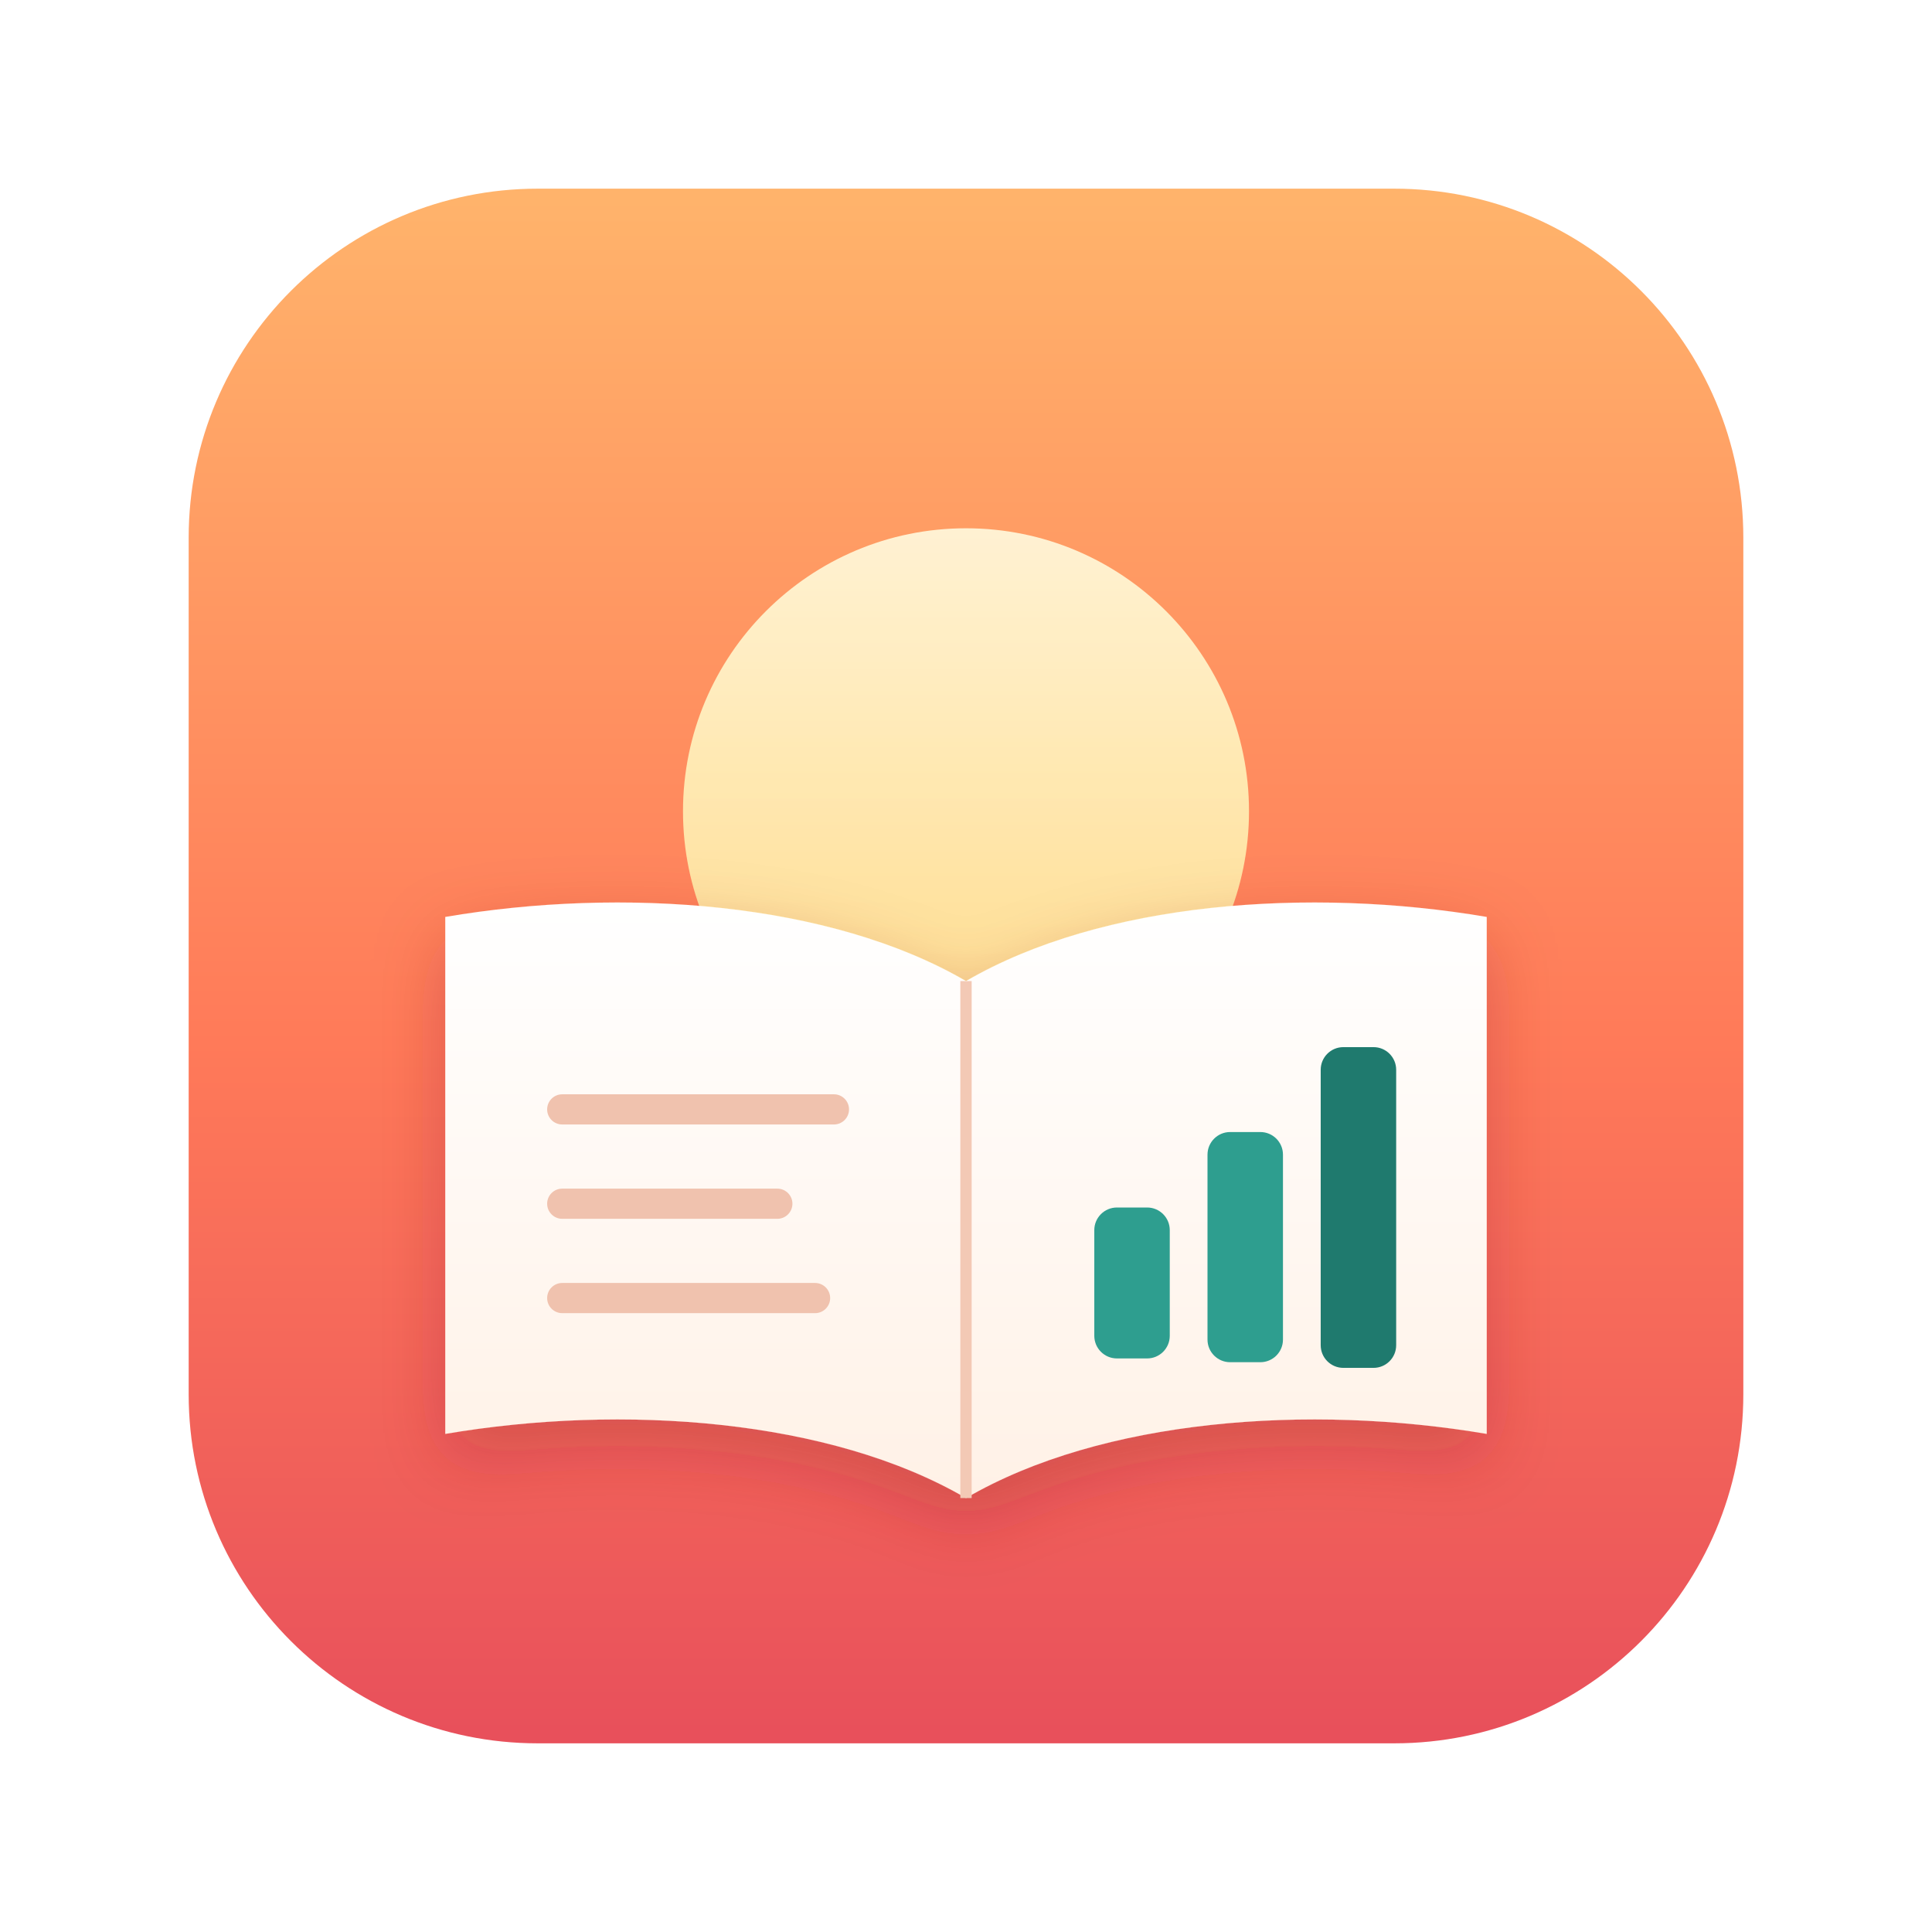
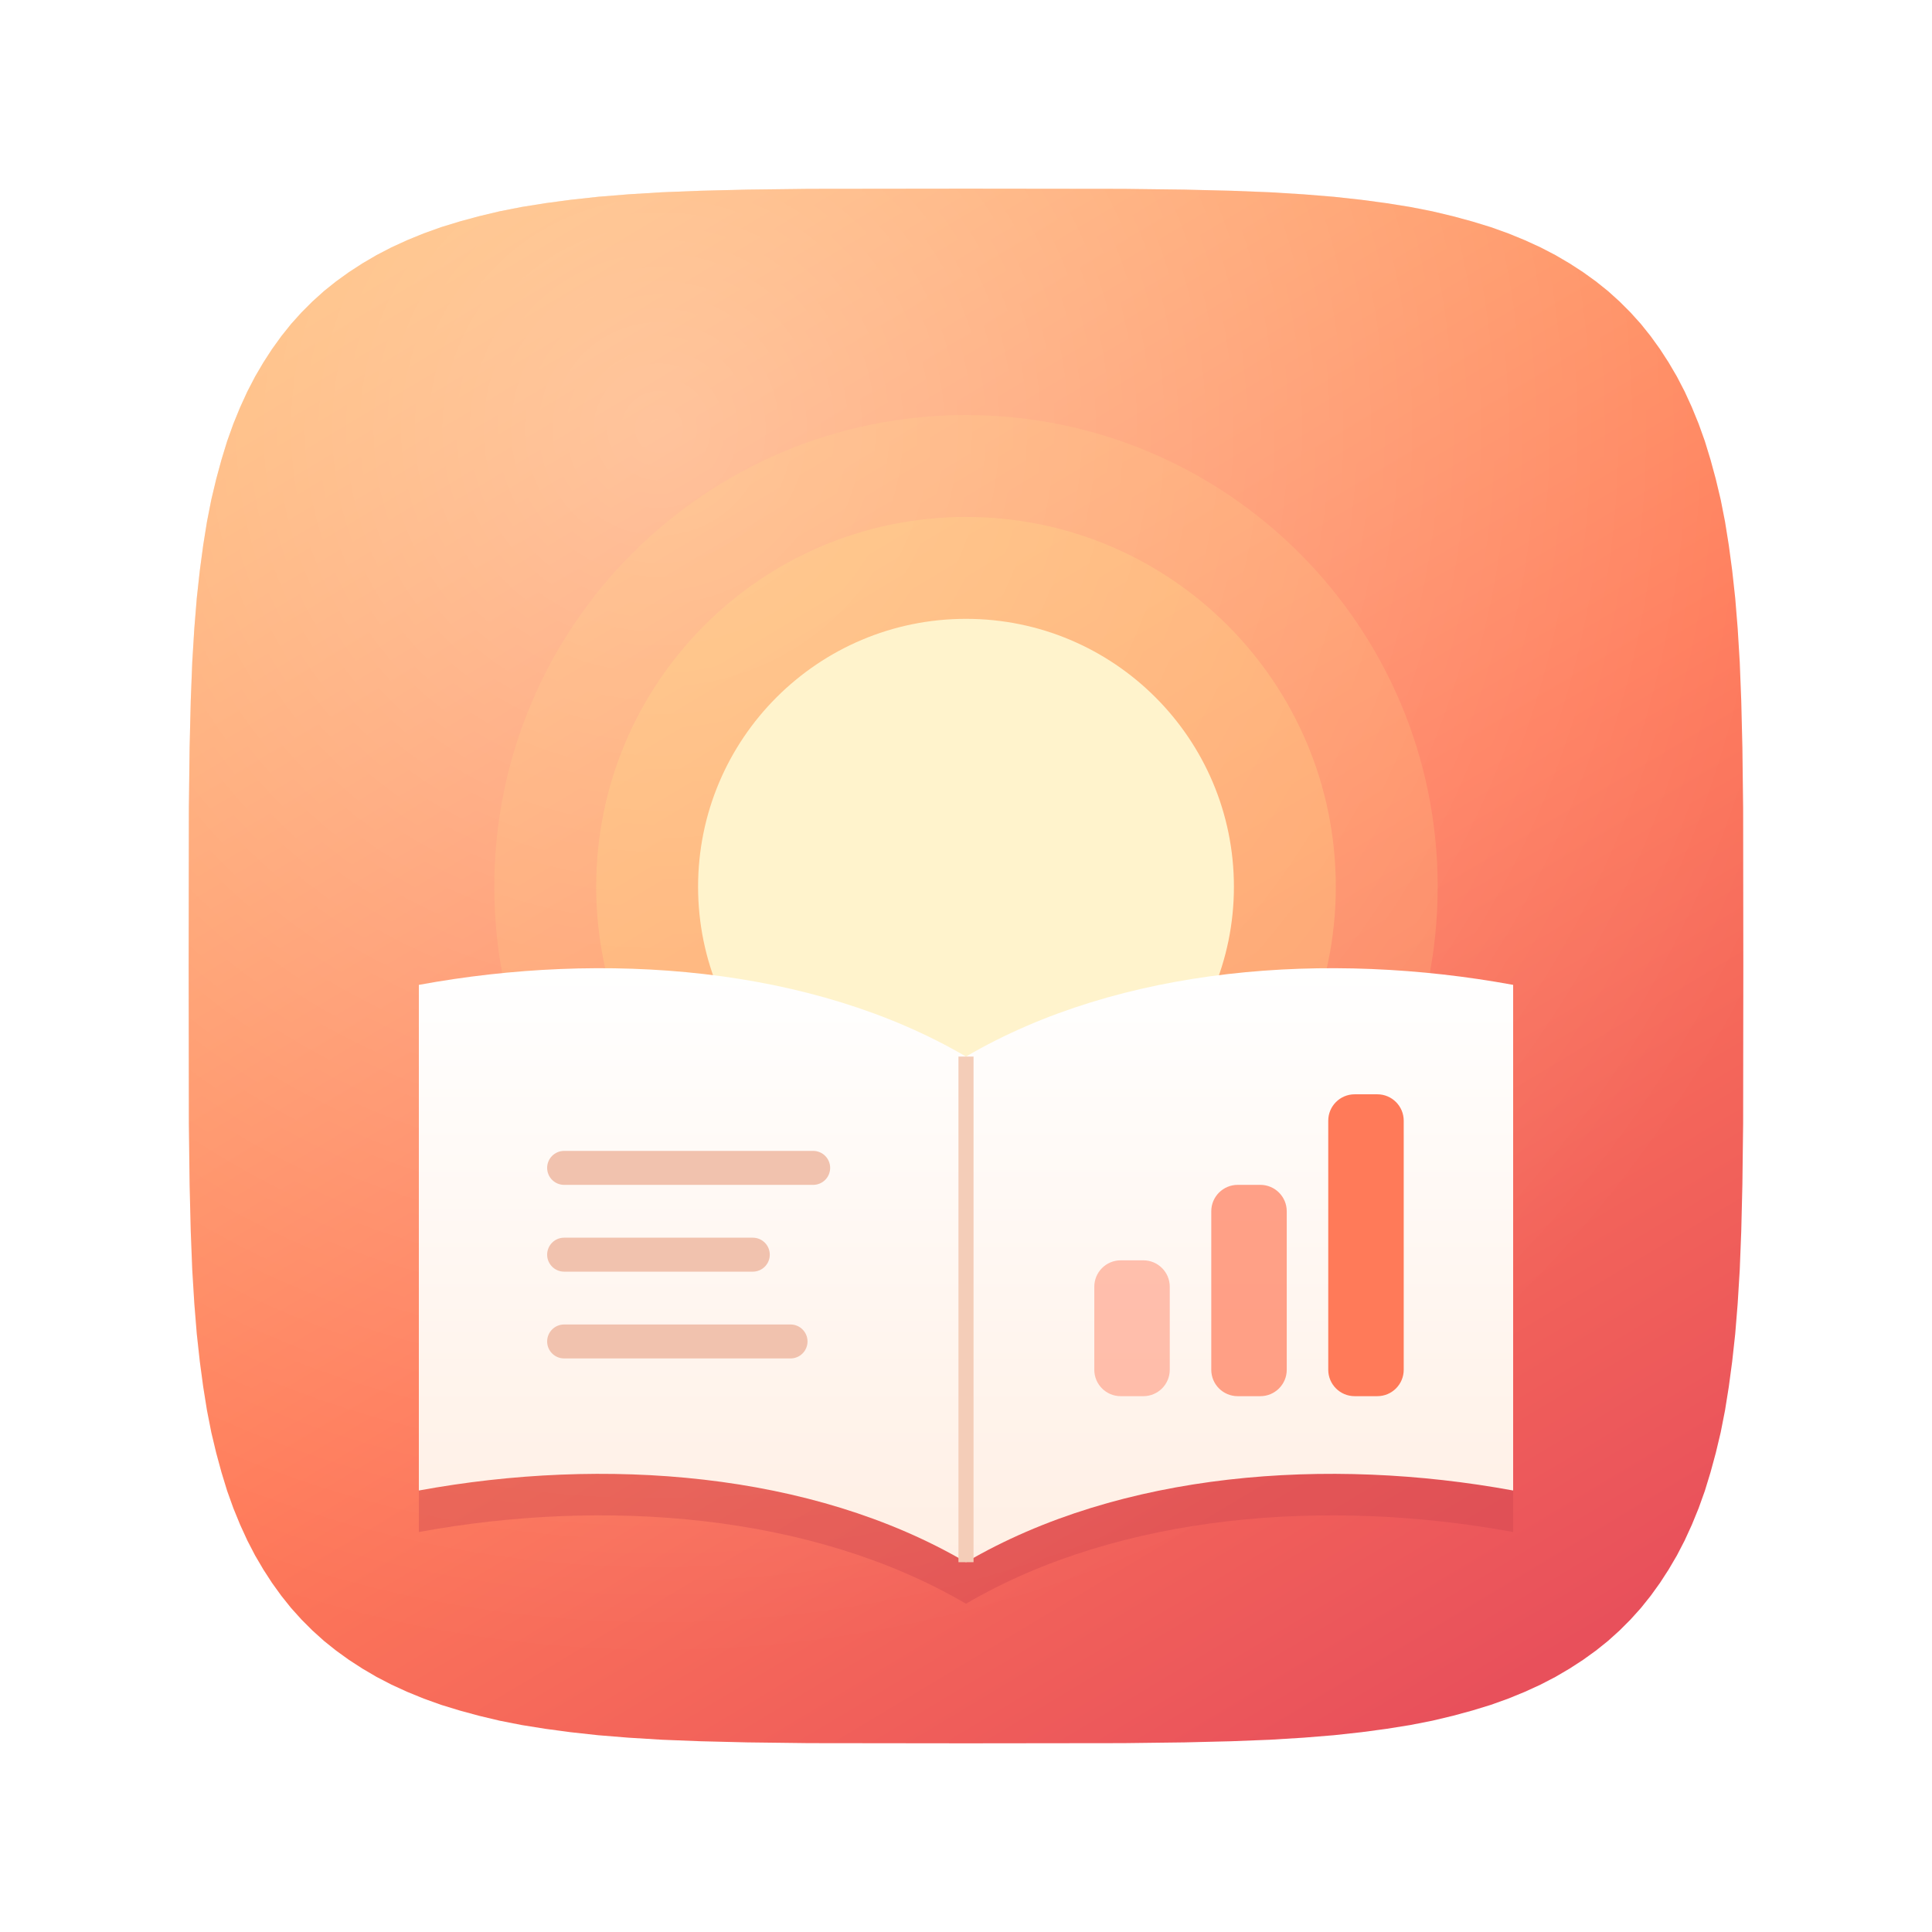
<svg xmlns="http://www.w3.org/2000/svg" viewBox="0 0 1024 1024" width="1024" height="1024">
  <defs>
-     <linearGradient id="bg" x1="0" y1="0" x2="0" y2="1">
+     <linearGradient id="bg" x1="0.2" y1="0" x2="0.8" y2="1">
      <stop offset="0" stop-color="#FFB36B" />
-       <stop offset="0.55" stop-color="#FF7A59" />
+       <stop offset=".55" stop-color="#FF7A59" />
      <stop offset="1" stop-color="#E8505B" />
    </linearGradient>
-     <linearGradient id="sun" x1="0" y1="0" x2="0" y2="1">
-       <stop offset="0" stop-color="#FFF6D8" />
-       <stop offset="1" stop-color="#FFE08A" />
+     <radialGradient id="hl" cx=".3" cy=".15" r=".8">
+       <stop offset="0" stop-color="#fff" stop-opacity=".35" />
+       <stop offset="1" stop-color="#fff" stop-opacity="0" />
+     </radialGradient>
+     <linearGradient id="pg" x1="0" y1="0" x2="0" y2="1">
+       <stop offset="0" stop-color="#FFFFFF" />
+       <stop offset="1" stop-color="#FFEFE4" />
    </linearGradient>
-     <linearGradient id="page" x1="0" y1="0" x2="0" y2="1">
-       <stop offset="0" stop-color="#FFFFFF" />
-       <stop offset="1" stop-color="#FFF1E6" />
-     </linearGradient>
-     <filter id="shadow" x="-20%" y="-20%" width="140%" height="140%">
-       <feDropShadow dx="0" dy="14" stdDeviation="18" flood-color="#8A2230" flood-opacity="0.28" />
-     </filter>
+     <clipPath id="c">
+       <path d="M924.0 512.0L923.9 595.4L923.5 627.9L922.9 652.6L922.1 673.1L921.0 691.0L919.7 707.0L918.1 721.6L916.3 735.0L914.3 747.5L912.0 759.2L909.4 770.1L906.6 780.4L903.6 790.2L900.3 799.4L896.7 808.2L892.9 816.5L888.8 824.4L884.4 831.9L879.8 839.0L874.9 845.8L869.7 852.3L864.2 858.4L858.4 864.2L852.3 869.7L845.8 874.9L839.0 879.8L831.9 884.4L824.4 888.8L816.5 892.9L808.2 896.7L799.4 900.3L790.2 903.6L780.4 906.6L770.1 909.4L759.2 912.0L747.5 914.3L735.0 916.3L721.6 918.1L707.0 919.7L691.0 921.0L673.1 922.1L652.6 922.9L627.9 923.5L595.4 923.9L512.0 924.0L428.6 923.9L396.1 923.5L371.4 922.9L350.9 922.1L333.0 921.0L317.0 919.7L302.4 918.1L289.0 916.3L276.5 914.3L264.8 912.0L253.9 909.4L243.6 906.6L233.8 903.6L224.6 900.3L215.8 896.7L207.5 892.9L199.6 888.8L192.1 884.4L185.0 879.8L178.2 874.9L171.7 869.7L165.6 864.2L159.8 858.4L154.3 852.3L149.1 845.8L144.2 839.0L139.6 831.9L135.2 824.4L131.1 816.5L127.3 808.2L123.7 799.4L120.4 790.2L117.4 780.4L114.6 770.1L112.0 759.2L109.7 747.5L107.7 735.0L105.9 721.6L104.3 707.0L103.0 691.0L101.9 673.1L101.1 652.6L100.5 627.9L100.1 595.4L100.0 512.0L100.1 428.6L100.5 396.1L101.1 371.4L101.9 350.9L103.0 333.0L104.3 317.0L105.9 302.4L107.7 289.0L109.7 276.5L112.0 264.8L114.6 253.9L117.4 243.6L120.4 233.8L123.7 224.6L127.3 215.8L131.1 207.5L135.2 199.6L139.6 192.1L144.2 185.0L149.1 178.2L154.3 171.7L159.8 165.6L165.6 159.8L171.7 154.3L178.2 149.1L185.0 144.2L192.1 139.6L199.6 135.2L207.5 131.1L215.8 127.3L224.6 123.7L233.8 120.4L243.6 117.4L253.9 114.6L264.8 112.0L276.5 109.7L289.0 107.7L302.4 105.9L317.0 104.3L333.0 103.0L350.9 101.9L371.4 101.1L396.1 100.5L428.6 100.1L512.0 100.0L595.4 100.1L627.9 100.5L652.6 101.1L673.1 101.9L691.0 103.0L707.0 104.3L721.6 105.9L735.0 107.7L747.5 109.7L759.2 112.0L770.1 114.6L780.4 117.4L790.2 120.4L799.4 123.7L808.2 127.3L816.5 131.1L824.4 135.2L831.9 139.6L839.0 144.2L845.8 149.1L852.3 154.3L858.4 159.8L864.2 165.6L869.7 171.7L874.9 178.2L879.8 185.0L884.4 192.1L888.8 199.6L892.9 207.5L896.7 215.8L900.3 224.6L903.6 233.8L906.6 243.6L909.4 253.9L912.0 264.8L914.3 276.5L916.3 289.0L918.1 302.4L919.7 317.0L921.0 333.0L922.1 350.9L922.9 371.4L923.5 396.1L923.9 428.6Z" />
+     </clipPath>
  </defs>
-   <rect x="100" y="100" width="824" height="824" rx="185" fill="url(#bg)" />
-   <circle cx="512" cy="430" r="150" fill="url(#sun)" opacity="0.95" />
-   <g filter="url(#shadow)">
-     <path d="M512 520 C 440 478, 330 470, 236 486 L 236 760 C 330 744, 440 752, 512 794 Z" fill="url(#page)" />
-     <path d="M512 520 C 584 478, 694 470, 788 486 L 788 760 C 694 744, 584 752, 512 794 Z" fill="url(#page)" />
+   <g clip-path="url(#c)">
+     <path d="M924.0 512.0L923.9 595.4L923.5 627.9L922.9 652.6L922.1 673.1L921.0 691.0L919.7 707.0L918.1 721.6L916.3 735.0L914.3 747.5L912.0 759.2L909.4 770.1L906.6 780.4L903.6 790.2L900.3 799.4L896.7 808.2L892.9 816.5L888.8 824.4L884.4 831.9L879.8 839.0L874.9 845.8L869.7 852.3L864.2 858.4L858.4 864.2L852.3 869.7L845.8 874.9L839.0 879.8L831.9 884.4L824.4 888.8L816.5 892.9L808.2 896.7L799.4 900.3L790.2 903.6L780.4 906.6L770.1 909.4L759.2 912.0L747.5 914.3L735.0 916.3L721.6 918.1L707.0 919.7L691.0 921.0L673.1 922.1L652.6 922.9L627.9 923.5L595.4 923.9L512.0 924.0L428.6 923.9L396.1 923.5L371.4 922.9L350.9 922.1L333.0 921.0L317.0 919.7L302.4 918.1L289.0 916.3L276.5 914.3L264.8 912.0L253.9 909.4L243.6 906.6L233.8 903.6L224.6 900.3L215.8 896.7L207.5 892.9L199.6 888.8L192.1 884.4L185.0 879.8L178.2 874.9L171.7 869.7L165.6 864.2L159.8 858.4L154.3 852.3L149.1 845.8L144.2 839.0L139.6 831.9L135.2 824.4L131.1 816.5L127.3 808.2L123.7 799.4L120.4 790.2L117.4 780.4L114.6 770.1L112.0 759.2L109.7 747.5L107.7 735.0L105.9 721.6L104.3 707.0L103.0 691.0L101.9 673.1L101.1 652.6L100.5 627.9L100.1 595.4L100.0 512.0L100.1 428.6L100.5 396.1L101.1 371.4L101.9 350.9L103.0 333.0L104.3 317.0L105.9 302.4L107.7 289.0L109.7 276.5L112.0 264.8L114.6 253.9L117.4 243.6L120.4 233.8L123.7 224.6L127.3 215.8L131.1 207.5L135.2 199.6L139.6 192.1L144.2 185.0L149.1 178.2L154.3 171.7L159.8 165.6L165.6 159.8L171.7 154.3L178.2 149.1L185.0 144.2L192.1 139.6L199.6 135.2L207.5 131.1L215.8 127.3L224.6 123.7L233.8 120.4L243.6 117.4L253.9 114.6L264.8 112.0L276.5 109.7L289.0 107.7L302.4 105.9L317.0 104.3L333.0 103.0L350.9 101.9L371.4 101.1L396.1 100.5L428.6 100.1L512.0 100.0L595.4 100.1L627.9 100.5L652.6 101.1L673.1 101.9L691.0 103.0L707.0 104.3L721.6 105.9L735.0 107.7L747.5 109.7L759.2 112.0L770.1 114.6L780.4 117.4L790.2 120.4L799.4 123.7L808.2 127.3L816.5 131.1L824.4 135.2L831.9 139.6L839.0 144.2L845.8 149.1L852.3 154.3L858.4 159.8L864.2 165.6L869.7 171.7L874.9 178.2L879.8 185.0L884.4 192.1L888.8 199.6L892.9 207.5L896.7 215.8L900.3 224.6L903.6 233.8L906.6 243.6L909.4 253.9L912.0 264.8L914.3 276.5L916.3 289.0L918.1 302.4L919.7 317.0L921.0 333.0L922.1 350.9L922.9 371.4L923.5 396.1L923.9 428.6Z" fill="url(#bg)" />
+     <path d="M924.0 512.0L923.9 595.4L923.5 627.9L922.9 652.6L922.1 673.1L921.0 691.0L919.7 707.0L918.1 721.6L916.3 735.0L914.3 747.5L912.0 759.2L909.4 770.1L906.6 780.4L903.6 790.2L900.3 799.4L896.7 808.2L892.9 816.5L888.8 824.4L884.4 831.9L879.8 839.0L874.9 845.8L869.7 852.3L864.2 858.4L858.4 864.2L852.3 869.7L845.8 874.9L839.0 879.8L831.9 884.4L824.4 888.8L816.5 892.9L808.2 896.7L799.4 900.3L790.2 903.6L780.4 906.6L770.1 909.4L759.2 912.0L747.5 914.3L735.0 916.3L721.6 918.1L707.0 919.7L691.0 921.0L673.1 922.1L652.6 922.9L627.9 923.5L595.4 923.9L512.0 924.0L428.6 923.9L396.1 923.5L371.4 922.9L350.9 922.1L333.0 921.0L317.0 919.7L302.4 918.1L289.0 916.3L276.5 914.3L264.8 912.0L253.9 909.4L243.6 906.6L233.8 903.6L224.6 900.3L215.8 896.7L207.5 892.9L199.6 888.8L192.1 884.4L185.0 879.8L178.2 874.9L171.7 869.7L165.6 864.2L159.8 858.4L154.3 852.3L149.1 845.8L144.2 839.0L139.6 831.9L135.2 824.4L131.1 816.5L127.3 808.2L123.7 799.4L120.4 790.2L117.4 780.4L114.6 770.1L112.0 759.2L109.7 747.5L107.7 735.0L105.9 721.6L104.3 707.0L103.0 691.0L101.9 673.1L101.1 652.6L100.5 627.9L100.1 595.4L100.0 512.0L100.1 428.6L100.5 396.1L101.1 371.4L101.9 350.9L103.0 333.0L104.3 317.0L105.9 302.4L107.7 289.0L109.7 276.5L112.0 264.8L114.6 253.9L117.4 243.6L120.4 233.8L123.7 224.6L127.3 215.8L131.1 207.5L135.2 199.6L139.6 192.1L144.2 185.0L149.1 178.2L154.3 171.7L159.8 165.6L165.6 159.8L171.7 154.3L178.2 149.1L185.0 144.2L192.1 139.6L199.6 135.2L207.5 131.1L215.8 127.3L224.6 123.7L233.8 120.4L243.6 117.4L253.9 114.6L264.8 112.0L276.5 109.7L289.0 107.7L302.4 105.9L317.0 104.3L333.0 103.0L350.9 101.9L371.4 101.1L396.1 100.5L428.6 100.1L512.0 100.0L595.4 100.1L627.9 100.5L652.6 101.1L673.1 101.9L691.0 103.0L707.0 104.3L721.6 105.9L735.0 107.7L747.5 109.7L759.2 112.0L770.1 114.6L780.4 117.4L790.2 120.4L799.4 123.7L808.2 127.3L816.5 131.1L824.4 135.2L831.9 139.6L839.0 144.2L845.8 149.1L852.3 154.3L858.4 159.8L864.2 165.6L869.7 171.7L874.9 178.2L879.8 185.0L884.4 192.1L888.8 199.6L892.9 207.5L896.7 215.8L900.3 224.6L903.6 233.8L906.6 243.6L909.4 253.9L912.0 264.8L914.3 276.5L916.3 289.0L918.1 302.4L919.7 317.0L921.0 333.0L922.1 350.9L922.9 371.4L923.5 396.1L923.9 428.6Z" fill="url(#hl)" />
+     <circle cx="512" cy="470" r="250" fill="#FFE08A" opacity=".18" />
+     <circle cx="512" cy="470" r="196" fill="#FFE08A" opacity=".28" />
+     <circle cx="512" cy="470" r="142" fill="#FFF3CC" />
+     <path d="M512 560 C430 512 320 504 222 522 L222 790 C320 772 430 780 512 828 Z" fill="#C8414E" opacity=".35" transform="translate(0 22)" />
+     <path d="M512 560 C594 512 704 504 802 522 L802 790 C704 772 594 780 512 828 Z" fill="#C8414E" opacity=".35" transform="translate(0 22)" />
+     <path d="M512 560 C430 512 320 504 222 522 L222 790 C320 772 430 780 512 828 Z" fill="url(#pg)" />
+     <path d="M512 560 C594 512 704 504 802 522 L802 790 C704 772 594 780 512 828 Z" fill="url(#pg)" />
+     <path d="M512 560 L512 828" stroke="#F4CDB8" stroke-width="8" />
+     <rect x="580" y="668" width="40" height="72" rx="14" fill="#FF7A59" opacity=".45" />
+     <rect x="642" y="628" width="40" height="112" rx="14" fill="#FF7A59" opacity=".7" />
+     <rect x="704" y="580" width="40" height="160" rx="14" fill="#FF7A59" />
+     <rect x="290" y="610" width="150" height="18" rx="9" fill="#F1C2AE" />
+     <rect x="290" y="656" width="118" height="18" rx="9" fill="#F1C2AE" />
+     <rect x="290" y="702" width="138" height="18" rx="9" fill="#F1C2AE" />
  </g>
-   <path d="M512 520 L 512 794" stroke="#F3C9B5" stroke-width="6" />
-   <rect x="580" y="640" width="40" height="80" rx="12" fill="#2E9E8F" />
-   <rect x="640" y="600" width="40" height="122" rx="12" fill="#2E9E8F" />
-   <rect x="700" y="555" width="40" height="170" rx="12" fill="#1F7A6E" />
-   <rect x="290" y="580" width="160" height="16" rx="8" fill="#F0C2AE" />
-   <rect x="290" y="630" width="130" height="16" rx="8" fill="#F0C2AE" />
-   <rect x="290" y="680" width="150" height="16" rx="8" fill="#F0C2AE" />
</svg>
